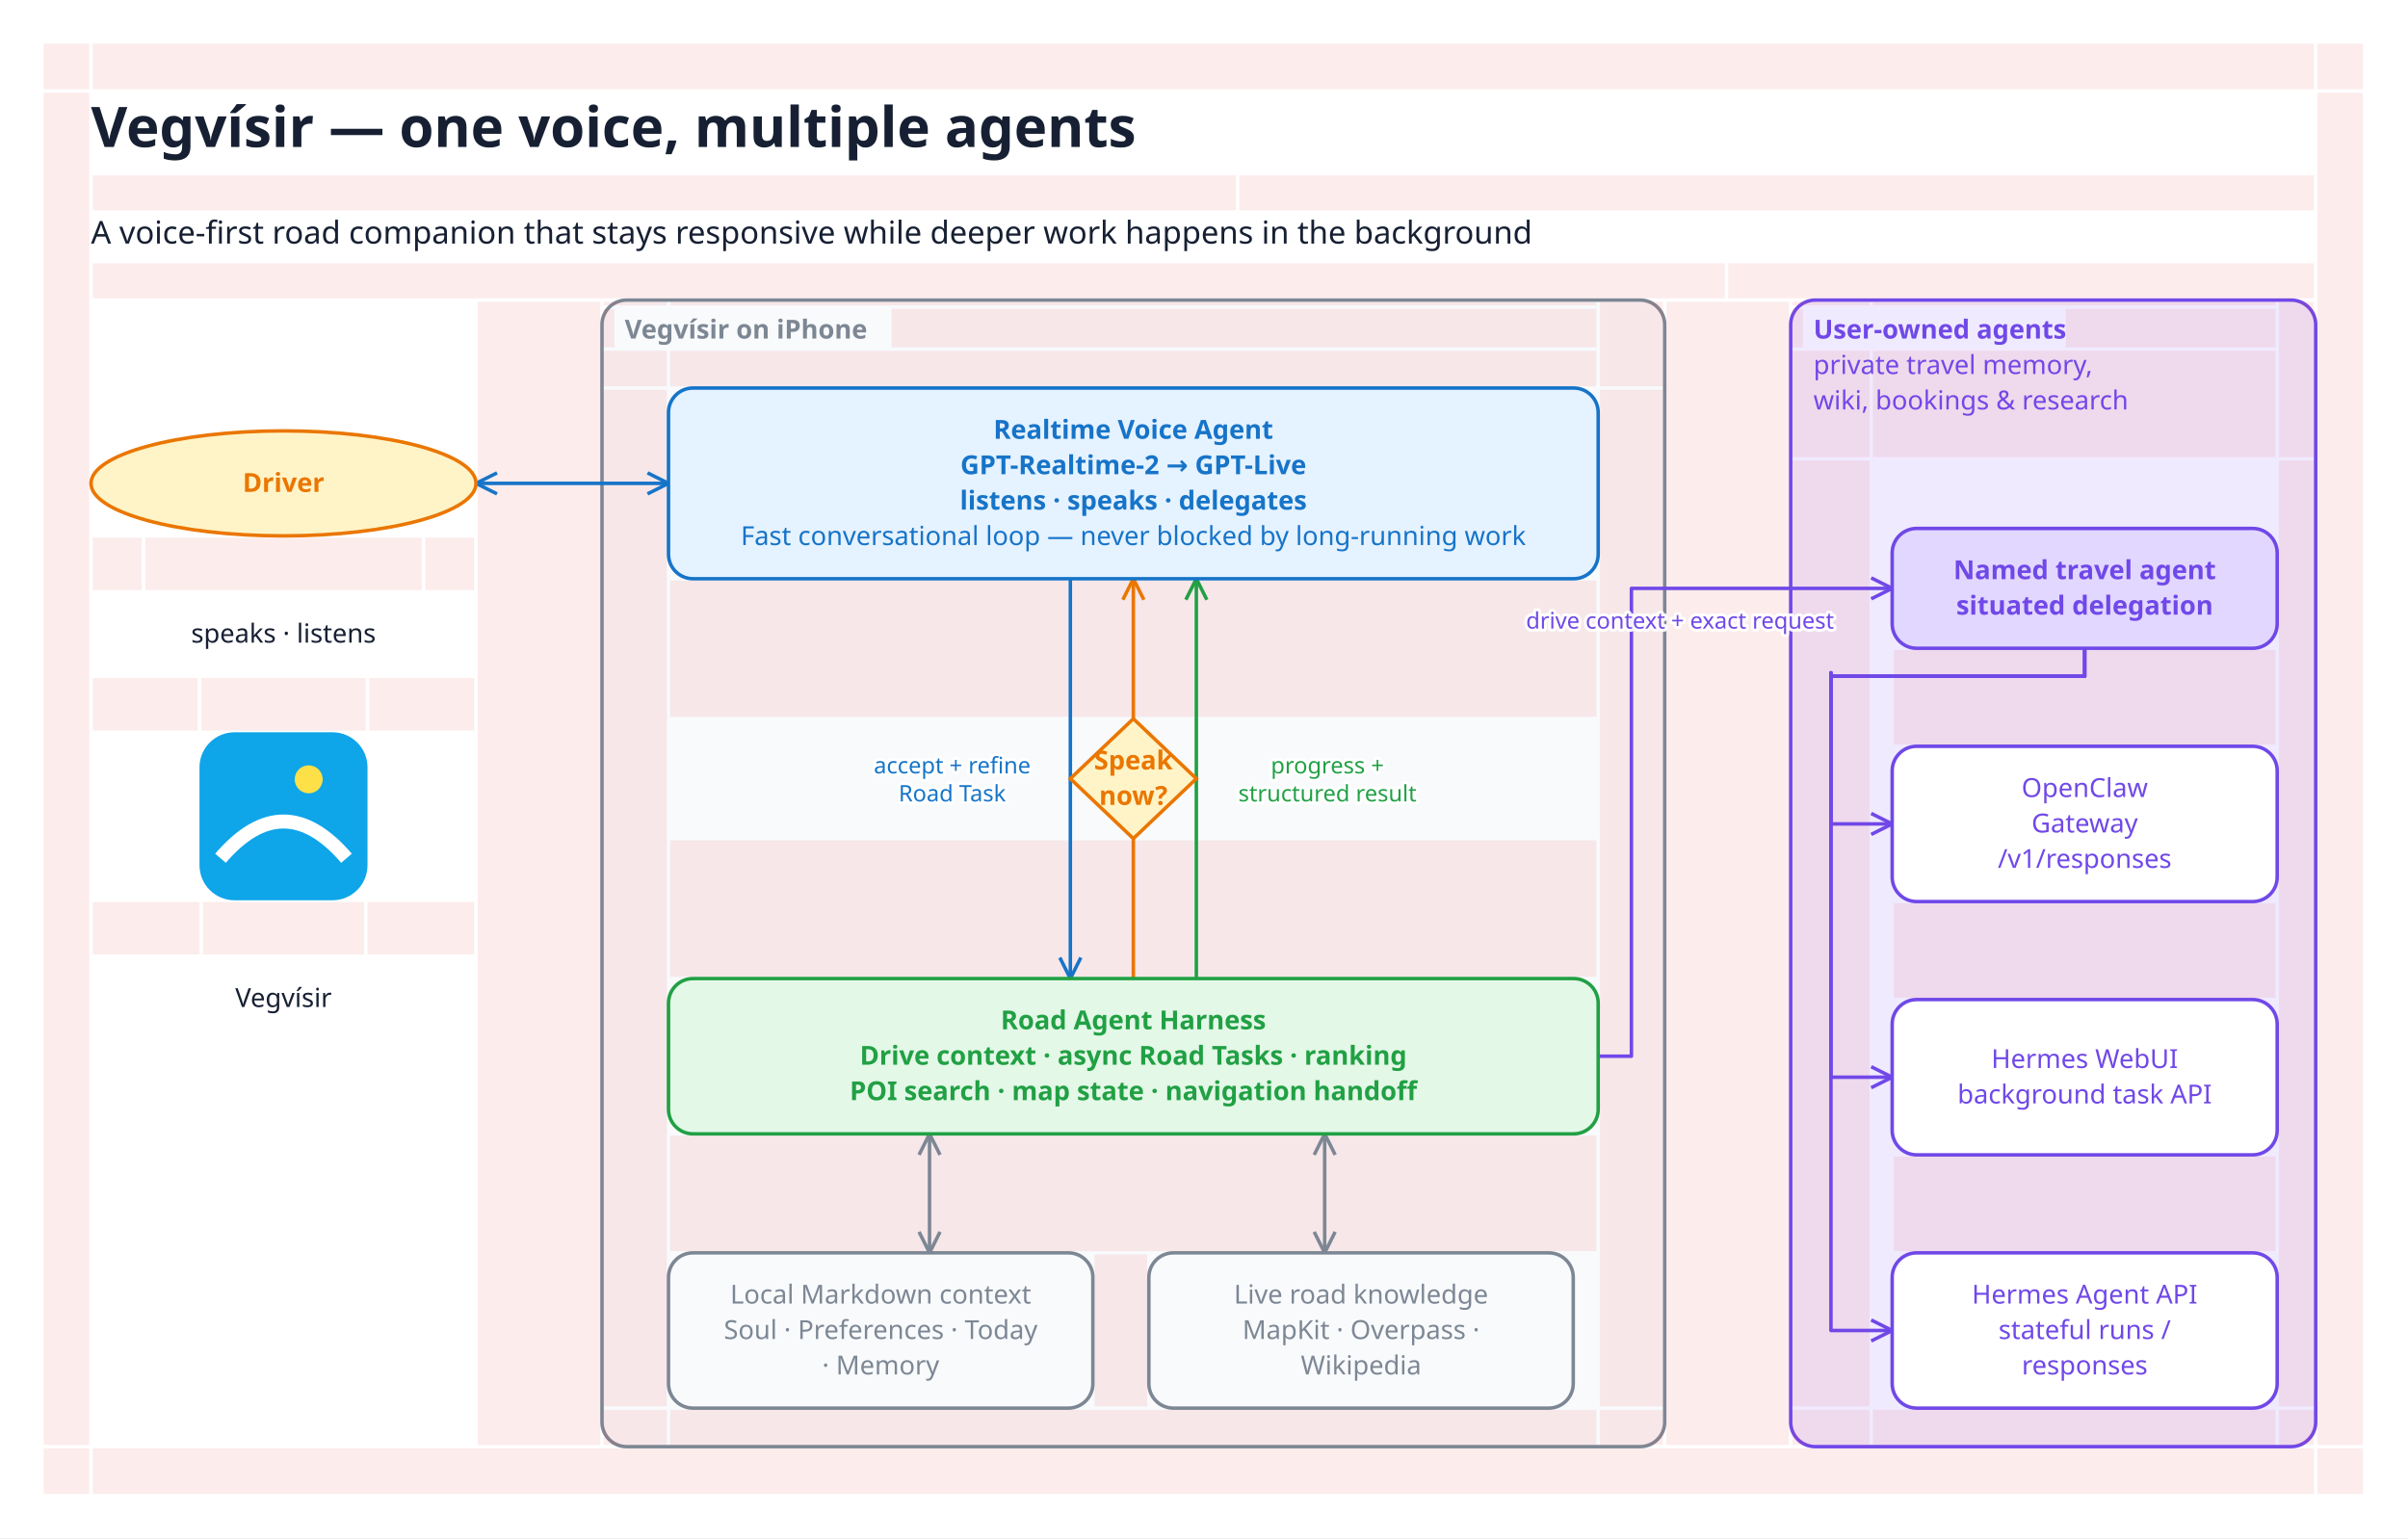
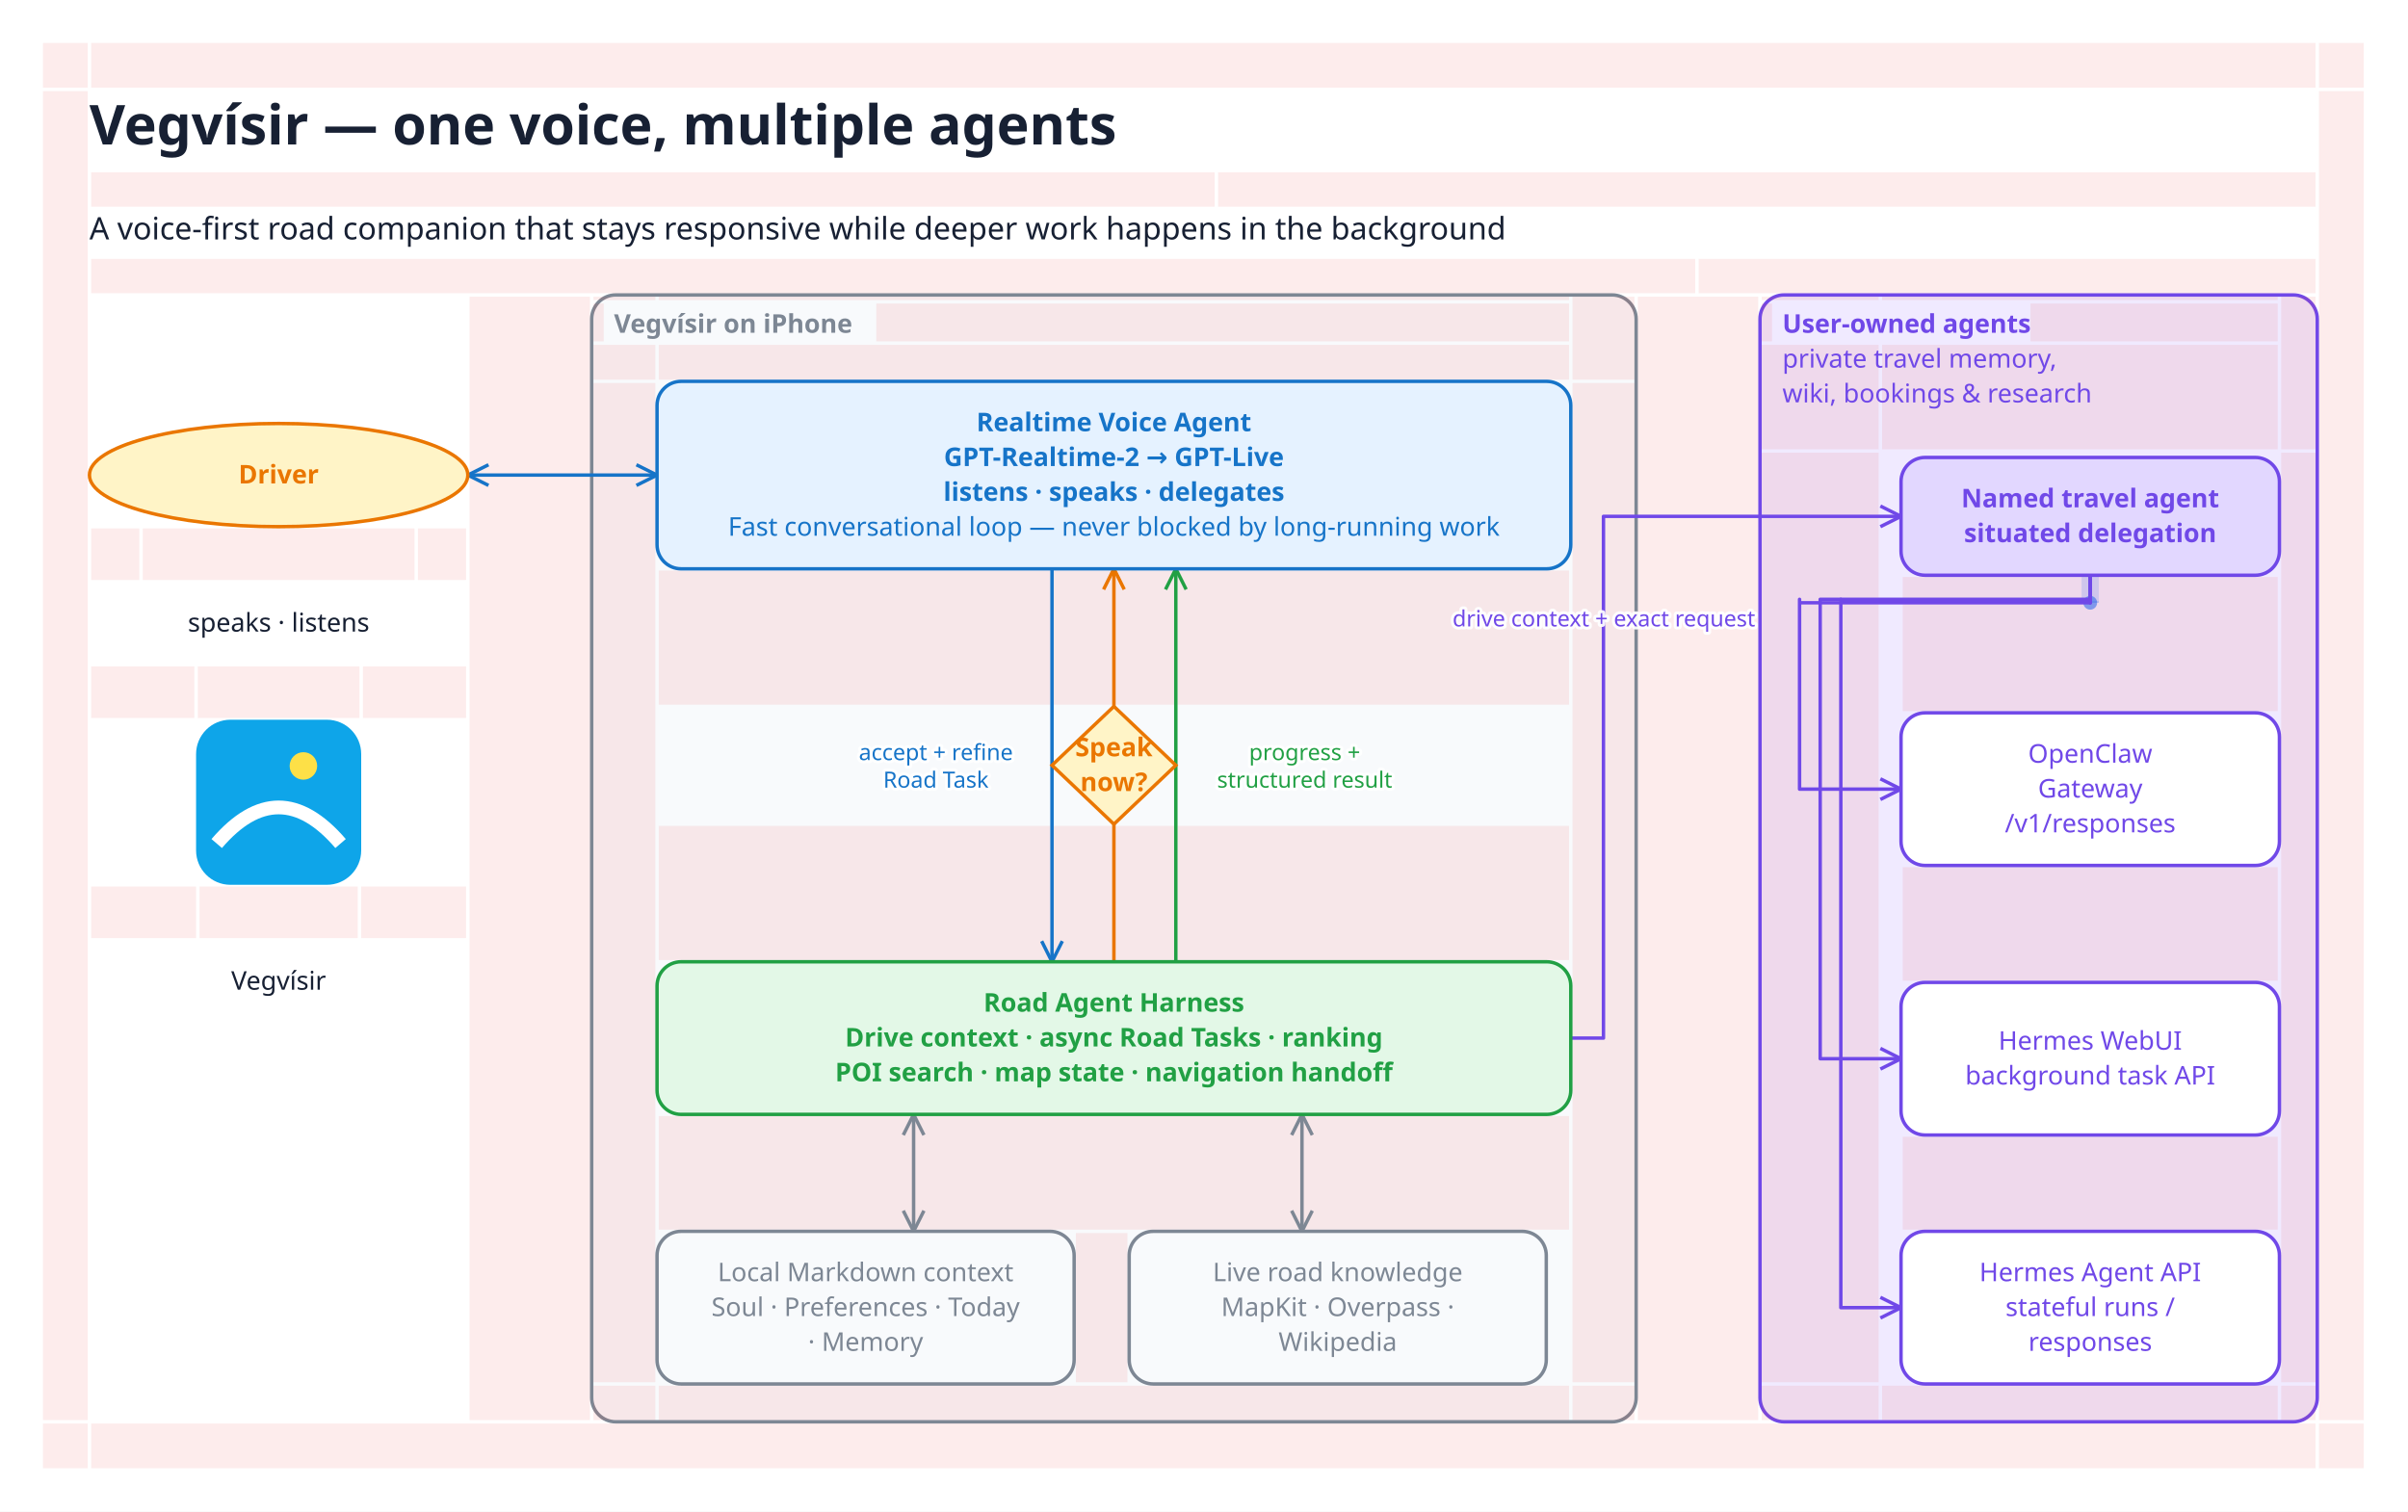
- <svg xmlns="http://www.w3.org/2000/svg" width="1376" height="879" viewBox="0 0 1376 879" role="img" aria-label="vegvisir-voice-agents">
+ <svg xmlns="http://www.w3.org/2000/svg" width="1400" height="879" viewBox="0 0 1400 879" role="img" aria-label="vegvisir-voice-agents">
  <rect width="100%" height="100%" fill="#ffffff" />
  <g id="boundaries">
    <rect x="344" y="171.5" width="607.25" height="655.25" rx="14" fill="#f8fafc" stroke="#7d8794" stroke-width="2" />
-     <rect x="1023.25" y="171.5" width="300" height="655.25" rx="14" fill="#f0eaff" stroke="#7048e8" stroke-width="2" />
+     <rect x="1023.25" y="171.5" width="324" height="655.25" rx="14" fill="#f0eaff" stroke="#7048e8" stroke-width="2" />
  </g>
  <g id="routing-regions">
-     <rect data-routing-region="mesh:padding:$root:top" data-region-kind="padding" data-materialized="false" data-authored="false" x="53" y="25" width="1269.25" height="26" fill="#ef4444" fill-opacity="0.1" />
-     <rect data-routing-region="mesh:padding:$root:right" data-region-kind="padding" data-materialized="false" data-authored="false" x="1324.25" y="53" width="26" height="772.75" fill="#ef4444" fill-opacity="0.1" />
-     <rect data-routing-region="mesh:padding:$root:bottom" data-region-kind="padding" data-materialized="false" data-authored="false" x="53" y="827.75" width="1269.25" height="26" fill="#ef4444" fill-opacity="0.1" />
+     <rect data-routing-region="mesh:padding:$root:top" data-region-kind="padding" data-materialized="false" data-authored="false" x="53" y="25" width="1293.25" height="26" fill="#ef4444" fill-opacity="0.1" />
+     <rect data-routing-region="mesh:padding:$root:right" data-region-kind="padding" data-materialized="false" data-authored="false" x="1348.25" y="53" width="26" height="772.75" fill="#ef4444" fill-opacity="0.1" />
+     <rect data-routing-region="mesh:padding:$root:bottom" data-region-kind="padding" data-materialized="false" data-authored="false" x="53" y="827.75" width="1293.25" height="26" fill="#ef4444" fill-opacity="0.1" />
    <rect data-routing-region="mesh:padding:$root:left" data-region-kind="padding" data-materialized="false" data-authored="false" x="25" y="53" width="26" height="772.75" fill="#ef4444" fill-opacity="0.1" />
    <rect data-routing-region="mesh:corner:$root:top-left" data-region-kind="corner" data-materialized="true" data-authored="false" x="25" y="25" width="26" height="26" fill="#ef4444" fill-opacity="0.1" />
-     <rect data-routing-region="mesh:corner:$root:top-right" data-region-kind="corner" data-materialized="true" data-authored="false" x="1324.25" y="25" width="26" height="26" fill="#ef4444" fill-opacity="0.1" />
-     <rect data-routing-region="mesh:corner:$root:bottom-right" data-region-kind="corner" data-materialized="true" data-authored="false" x="1324.25" y="827.75" width="26" height="26" fill="#ef4444" fill-opacity="0.1" />
+     <rect data-routing-region="mesh:corner:$root:top-right" data-region-kind="corner" data-materialized="true" data-authored="false" x="1348.25" y="25" width="26" height="26" fill="#ef4444" fill-opacity="0.1" />
+     <rect data-routing-region="mesh:corner:$root:bottom-right" data-region-kind="corner" data-materialized="true" data-authored="false" x="1348.25" y="827.75" width="26" height="26" fill="#ef4444" fill-opacity="0.1" />
    <rect data-routing-region="mesh:corner:$root:bottom-left" data-region-kind="corner" data-materialized="true" data-authored="false" x="25" y="827.75" width="26" height="26" fill="#ef4444" fill-opacity="0.1" />
    <rect data-routing-region="mesh:gap:$root:0" data-region-kind="gap" data-materialized="false" data-authored="false" x="53" y="100.2" width="653.2" height="20" fill="#ef4444" fill-opacity="0.1" />
-     <rect data-routing-region="mesh:gap:$root:0:access-0" data-region-kind="gap" data-materialized="false" data-authored="false" x="708.2" y="100.2" width="614.05" height="20" fill="#ef4444" fill-opacity="0.1" />
+     <rect data-routing-region="mesh:gap:$root:0:access-0" data-region-kind="gap" data-materialized="false" data-authored="false" x="708.2" y="100.2" width="638.05" height="20" fill="#ef4444" fill-opacity="0.1" />
    <rect data-routing-region="mesh:gap:$root:1" data-region-kind="gap" data-materialized="false" data-authored="false" x="53" y="150.5" width="932.6" height="20" fill="#ef4444" fill-opacity="0.1" />
-     <rect data-routing-region="mesh:gap:$root:1:access-0" data-region-kind="gap" data-materialized="false" data-authored="false" x="987.6" y="150.5" width="334.65" height="20" fill="#ef4444" fill-opacity="0.1" />
+     <rect data-routing-region="mesh:gap:$root:1:access-0" data-region-kind="gap" data-materialized="false" data-authored="false" x="987.6" y="150.5" width="358.65" height="20" fill="#ef4444" fill-opacity="0.1" />
    <rect data-routing-region="mesh:gap:system:0" data-region-kind="gap" data-materialized="true" data-authored="false" x="273" y="172.5" width="70" height="653.25" fill="#ef4444" fill-opacity="0.1" />
    <rect data-routing-region="mesh:gap:system:1" data-region-kind="gap" data-materialized="true" data-authored="false" x="952.25" y="172.5" width="70" height="653.25" fill="#ef4444" fill-opacity="0.1" />
    <rect data-routing-region="mesh:gap:system/driver-column:0" data-region-kind="gap" data-materialized="false" data-authored="false" x="83" y="307.25" width="158" height="30" fill="#ef4444" fill-opacity="0.1" />
    <rect data-routing-region="mesh:gap:system/driver-column:0:access-0" data-region-kind="gap" data-materialized="false" data-authored="false" x="53" y="307.25" width="28" height="30" fill="#ef4444" fill-opacity="0.1" />
    <rect data-routing-region="mesh:gap:system/driver-column:0:access-1" data-region-kind="gap" data-materialized="false" data-authored="false" x="243" y="307.25" width="28" height="30" fill="#ef4444" fill-opacity="0.1" />
    <rect data-routing-region="mesh:gap:system/driver-column:1" data-region-kind="gap" data-materialized="false" data-authored="false" x="115" y="387.5" width="94" height="30" fill="#ef4444" fill-opacity="0.1" />
    <rect data-routing-region="mesh:gap:system/driver-column:1:access-0" data-region-kind="gap" data-materialized="false" data-authored="false" x="53" y="387.5" width="60" height="30" fill="#ef4444" fill-opacity="0.1" />
    <rect data-routing-region="mesh:gap:system/driver-column:1:access-1" data-region-kind="gap" data-materialized="false" data-authored="false" x="211" y="387.5" width="60" height="30" fill="#ef4444" fill-opacity="0.1" />
    <rect data-routing-region="mesh:gap:system/driver-column:2" data-region-kind="gap" data-materialized="false" data-authored="false" x="116" y="515.5" width="92" height="30" fill="#ef4444" fill-opacity="0.1" />
    <rect data-routing-region="mesh:gap:system/driver-column:2:access-0" data-region-kind="gap" data-materialized="false" data-authored="false" x="53" y="515.5" width="61" height="30" fill="#ef4444" fill-opacity="0.1" />
    <rect data-routing-region="mesh:gap:system/driver-column:2:access-1" data-region-kind="gap" data-materialized="false" data-authored="false" x="210" y="515.5" width="61" height="30" fill="#ef4444" fill-opacity="0.1" />
    <rect data-routing-region="mesh:padding:system/phone:top:part-0" data-region-kind="padding" data-materialized="false" data-authored="false" x="383" y="172.5" width="529.25" height="2" fill="#ef4444" fill-opacity="0.1" />
    <rect data-routing-region="mesh:padding:system/phone:top:part-1" data-region-kind="padding" data-materialized="false" data-authored="false" x="383" y="200.5" width="529.25" height="20.25" fill="#ef4444" fill-opacity="0.1" />
    <rect data-routing-region="mesh:padding:system/phone:top:part-2" data-region-kind="padding" data-materialized="false" data-authored="false" x="509.5" y="176.5" width="402.75" height="22" fill="#ef4444" fill-opacity="0.1" />
    <rect data-routing-region="mesh:padding:system/phone:right" data-region-kind="padding" data-materialized="true" data-authored="false" x="914.25" y="222.75" width="36" height="581" fill="#ef4444" fill-opacity="0.1" />
    <rect data-routing-region="mesh:padding:system/phone:bottom" data-region-kind="padding" data-materialized="false" data-authored="false" x="383" y="805.75" width="529.25" height="20" fill="#ef4444" fill-opacity="0.1" />
    <rect data-routing-region="mesh:padding:system/phone:left" data-region-kind="padding" data-materialized="true" data-authored="false" x="345" y="222.75" width="36" height="581" fill="#ef4444" fill-opacity="0.1" />
    <rect data-routing-region="mesh:corner:system/phone:top-left:part-0" data-region-kind="corner" data-materialized="true" data-authored="false" x="345" y="172.5" width="36" height="2" fill="#ef4444" fill-opacity="0.1" />
    <rect data-routing-region="mesh:corner:system/phone:top-left:part-1" data-region-kind="corner" data-materialized="true" data-authored="false" x="345" y="200.5" width="36" height="20.25" fill="#ef4444" fill-opacity="0.1" />
    <rect data-routing-region="mesh:corner:system/phone:top-left:part-2" data-region-kind="corner" data-materialized="true" data-authored="false" x="345" y="176.5" width="6" height="22" fill="#ef4444" fill-opacity="0.1" />
    <rect data-routing-region="mesh:corner:system/phone:top-right" data-region-kind="corner" data-materialized="true" data-authored="false" x="914.25" y="172.5" width="36" height="48.25" fill="#ef4444" fill-opacity="0.1" />
    <rect data-routing-region="mesh:corner:system/phone:bottom-right" data-region-kind="corner" data-materialized="true" data-authored="false" x="914.25" y="805.75" width="36" height="20" fill="#ef4444" fill-opacity="0.1" />
    <rect data-routing-region="mesh:corner:system/phone:bottom-left" data-region-kind="corner" data-materialized="true" data-authored="false" x="345" y="805.75" width="36" height="20" fill="#ef4444" fill-opacity="0.1" />
    <rect data-routing-region="mesh:gap:system/phone:0" data-region-kind="gap" data-materialized="true" data-authored="false" x="612.625" y="331.75" width="70" height="78" fill="#ef4444" fill-opacity="0.1" />
    <rect data-routing-region="mesh:gap:system/phone:0:access-0" data-region-kind="gap" data-materialized="false" data-authored="false" x="383" y="331.75" width="227.625" height="78" fill="#ef4444" fill-opacity="0.1" />
    <rect data-routing-region="mesh:gap:system/phone:0:access-1" data-region-kind="gap" data-materialized="false" data-authored="false" x="684.625" y="331.75" width="227.625" height="78" fill="#ef4444" fill-opacity="0.1" />
    <rect data-routing-region="mesh:gap:system/phone:1" data-region-kind="gap" data-materialized="true" data-authored="false" x="612.625" y="480.25" width="70" height="78" fill="#ef4444" fill-opacity="0.1" />
    <rect data-routing-region="mesh:gap:system/phone:1:access-0" data-region-kind="gap" data-materialized="false" data-authored="false" x="383" y="480.25" width="227.625" height="78" fill="#ef4444" fill-opacity="0.1" />
    <rect data-routing-region="mesh:gap:system/phone:1:access-1" data-region-kind="gap" data-materialized="false" data-authored="false" x="684.625" y="480.25" width="227.625" height="78" fill="#ef4444" fill-opacity="0.1" />
    <rect data-routing-region="mesh:gap:system/phone:2" data-region-kind="gap" data-materialized="true" data-authored="false" x="383" y="649" width="529.25" height="66" fill="#ef4444" fill-opacity="0.1" />
    <rect data-routing-region="mesh:gap:system/phone/knowledge:0" data-region-kind="gap" data-materialized="false" data-authored="false" x="625.5" y="717" width="30" height="86.75" fill="#ef4444" fill-opacity="0.1" />
-     <rect data-routing-region="mesh:padding:system/user-owned:top:part-0" data-region-kind="padding" data-materialized="false" data-authored="false" x="1070.25" y="172.5" width="230" height="2" fill="#ef4444" fill-opacity="0.1" />
-     <rect data-routing-region="mesh:padding:system/user-owned:top:part-1" data-region-kind="padding" data-materialized="false" data-authored="false" x="1070.25" y="200.5" width="230" height="60.75" fill="#ef4444" fill-opacity="0.1" />
-     <rect data-routing-region="mesh:padding:system/user-owned:top:part-2" data-region-kind="padding" data-materialized="false" data-authored="false" x="1180.5" y="176.5" width="119.75" height="22" fill="#ef4444" fill-opacity="0.1" />
-     <rect data-routing-region="mesh:padding:system/user-owned:right" data-region-kind="padding" data-materialized="false" data-authored="false" x="1302.25" y="263.25" width="20" height="540.5" fill="#ef4444" fill-opacity="0.1" />
-     <rect data-routing-region="mesh:padding:system/user-owned:bottom" data-region-kind="padding" data-materialized="false" data-authored="false" x="1070.25" y="805.75" width="230" height="20" fill="#ef4444" fill-opacity="0.1" />
-     <rect data-routing-region="mesh:padding:system/user-owned:left" data-region-kind="padding" data-materialized="true" data-authored="false" x="1024.25" y="263.25" width="44" height="540.5" fill="#ef4444" fill-opacity="0.1" />
-     <rect data-routing-region="mesh:corner:system/user-owned:top-left:part-0" data-region-kind="corner" data-materialized="true" data-authored="false" x="1024.25" y="172.5" width="44" height="2" fill="#ef4444" fill-opacity="0.1" />
-     <rect data-routing-region="mesh:corner:system/user-owned:top-left:part-1" data-region-kind="corner" data-materialized="true" data-authored="false" x="1024.25" y="200.5" width="44" height="60.75" fill="#ef4444" fill-opacity="0.1" />
+     <rect data-routing-region="mesh:padding:system/user-owned:top:part-0" data-region-kind="padding" data-materialized="false" data-authored="false" x="1094.25" y="172.5" width="230" height="2" fill="#ef4444" fill-opacity="0.1" />
+     <rect data-routing-region="mesh:padding:system/user-owned:top:part-1" data-region-kind="padding" data-materialized="false" data-authored="false" x="1094.25" y="200.5" width="230" height="60.75" fill="#ef4444" fill-opacity="0.1" />
+     <rect data-routing-region="mesh:padding:system/user-owned:top:part-2" data-region-kind="padding" data-materialized="false" data-authored="false" x="1180.5" y="176.5" width="143.75" height="22" fill="#ef4444" fill-opacity="0.1" />
+     <rect data-routing-region="mesh:padding:system/user-owned:right" data-region-kind="padding" data-materialized="false" data-authored="false" x="1326.25" y="263.25" width="20" height="540.5" fill="#ef4444" fill-opacity="0.1" />
+     <rect data-routing-region="mesh:padding:system/user-owned:bottom" data-region-kind="padding" data-materialized="false" data-authored="false" x="1094.25" y="805.75" width="230" height="20" fill="#ef4444" fill-opacity="0.1" />
+     <rect data-routing-region="mesh:padding:system/user-owned:left" data-region-kind="padding" data-materialized="true" data-authored="false" x="1024.25" y="263.25" width="68" height="540.5" fill="#ef4444" fill-opacity="0.1" />
+     <rect data-routing-region="mesh:corner:system/user-owned:top-left:part-0" data-region-kind="corner" data-materialized="true" data-authored="false" x="1024.25" y="172.5" width="68" height="2" fill="#ef4444" fill-opacity="0.1" />
+     <rect data-routing-region="mesh:corner:system/user-owned:top-left:part-1" data-region-kind="corner" data-materialized="true" data-authored="false" x="1024.25" y="200.5" width="68" height="60.75" fill="#ef4444" fill-opacity="0.1" />
    <rect data-routing-region="mesh:corner:system/user-owned:top-left:part-2" data-region-kind="corner" data-materialized="true" data-authored="false" x="1024.25" y="176.5" width="6" height="22" fill="#ef4444" fill-opacity="0.1" />
-     <rect data-routing-region="mesh:corner:system/user-owned:top-right" data-region-kind="corner" data-materialized="true" data-authored="false" x="1302.25" y="172.5" width="20" height="88.75" fill="#ef4444" fill-opacity="0.1" />
-     <rect data-routing-region="mesh:corner:system/user-owned:bottom-right" data-region-kind="corner" data-materialized="true" data-authored="false" x="1302.25" y="805.75" width="20" height="20" fill="#ef4444" fill-opacity="0.1" />
-     <rect data-routing-region="mesh:corner:system/user-owned:bottom-left" data-region-kind="corner" data-materialized="true" data-authored="false" x="1024.25" y="805.75" width="44" height="20" fill="#ef4444" fill-opacity="0.1" />
-     <rect data-routing-region="mesh:gap:system/user-owned:0" data-region-kind="gap" data-materialized="true" data-authored="false" x="1082.25" y="371.5" width="218" height="54" fill="#ef4444" fill-opacity="0.1" />
-     <rect data-routing-region="mesh:gap:system/user-owned:1" data-region-kind="gap" data-materialized="true" data-authored="false" x="1082.25" y="516.25" width="218" height="54" fill="#ef4444" fill-opacity="0.1" />
-     <rect data-routing-region="mesh:gap:system/user-owned:2" data-region-kind="gap" data-materialized="true" data-authored="false" x="1082.25" y="661" width="218" height="54" fill="#ef4444" fill-opacity="0.1" />
+     <rect data-routing-region="mesh:corner:system/user-owned:top-right" data-region-kind="corner" data-materialized="true" data-authored="false" x="1326.25" y="172.5" width="20" height="88.75" fill="#ef4444" fill-opacity="0.1" />
+     <rect data-routing-region="mesh:corner:system/user-owned:bottom-right" data-region-kind="corner" data-materialized="true" data-authored="false" x="1326.25" y="805.75" width="20" height="20" fill="#ef4444" fill-opacity="0.1" />
+     <rect data-routing-region="mesh:corner:system/user-owned:bottom-left" data-region-kind="corner" data-materialized="true" data-authored="false" x="1024.25" y="805.75" width="68" height="20" fill="#ef4444" fill-opacity="0.1" />
+     <rect data-routing-region="mesh:gap:system/user-owned:0" data-region-kind="gap" data-materialized="true" data-authored="false" x="1106.25" y="335.5" width="218" height="78" fill="#ef4444" fill-opacity="0.1" />
+     <rect data-routing-region="mesh:gap:system/user-owned:1" data-region-kind="gap" data-materialized="true" data-authored="false" x="1106.25" y="504.25" width="218" height="66" fill="#ef4444" fill-opacity="0.1" />
+     <rect data-routing-region="mesh:gap:system/user-owned:2" data-region-kind="gap" data-materialized="true" data-authored="false" x="1106.25" y="661" width="218" height="54" fill="#ef4444" fill-opacity="0.1" />
+   </g>
+   <g id="sharing-debug">
+     <g data-share-group="port:system/user-owned/travel-agent:tools" data-share-mode="merge" data-share-lanes="1">
+       <circle data-merge-pin="true" cx="1215.25" cy="350.5" r="4" fill="#2563eb" fill-opacity="0.55" />
+       <line data-authorized-shared-run="true" x1="1215.25" y1="334.5" x2="1215.25" y2="350.5" stroke="#2563eb" stroke-width="10" stroke-opacity="0.16" />
+       <line data-authorized-shared-run="true" x1="1215.25" y1="350.5" x2="1215.25" y2="349.5" stroke="#2563eb" stroke-width="10" stroke-opacity="0.16" />
+     </g>
  </g>
  <g id="corridor-dividers" />
  <g id="lines">
    <g data-line="accept-road-task">
      <polyline points="611.625,330.75 611.625,559.25" fill="none" stroke="#1674c8" stroke-width="2" stroke-linejoin="round" stroke-linecap="round" />
      <path d="M 605.625 547.25 L 611.625 559.25 L 617.625 547.25" fill="none" stroke="#1674c8" stroke-width="2" stroke-linejoin="round" />
    </g>
    <g data-line="speak">
      <polyline points="647.625,559.25 647.625,370.75 647.625,445 647.625,330.75" fill="none" stroke="#ea7600" stroke-width="2" stroke-linejoin="round" stroke-linecap="round" />
      <path d="M 653.625 342.75 L 647.625 330.75 L 641.625 342.75" fill="none" stroke="#ea7600" stroke-width="2" stroke-linejoin="round" />
    </g>
    <g data-line="progress">
      <polyline points="683.625,559.25 683.625,330.75" fill="none" stroke="#21a044" stroke-width="2" stroke-linejoin="round" stroke-linecap="round" />
      <path d="M 689.625 342.75 L 683.625 330.75 L 677.625 342.75" fill="none" stroke="#21a044" stroke-width="2" stroke-linejoin="round" />
    </g>
    <g data-line="local-memory">
      <polyline points="531.167,648 531.167,716" fill="none" stroke="#7d8794" stroke-width="2" stroke-linejoin="round" stroke-linecap="round" />
      <path d="M 537.167 660 L 531.167 648 L 525.167 660" fill="none" stroke="#7d8794" stroke-width="2" stroke-linejoin="round" />
      <path d="M 525.167 704 L 531.167 716 L 537.167 704" fill="none" stroke="#7d8794" stroke-width="2" stroke-linejoin="round" />
    </g>
    <g data-line="live-knowledge">
      <polyline points="756.958,648 756.958,716" fill="none" stroke="#7d8794" stroke-width="2" stroke-linejoin="round" stroke-linecap="round" />
      <path d="M 762.958 660 L 756.958 648 L 750.958 660" fill="none" stroke="#7d8794" stroke-width="2" stroke-linejoin="round" />
      <path d="M 750.958 704 L 756.958 716 L 762.958 704" fill="none" stroke="#7d8794" stroke-width="2" stroke-linejoin="round" />
    </g>
    <g data-line="to-openclaw">
-       <polyline points="1191.25,370.5 1191.25,386.5 1046.25,386.5 1046.25,384.5 1046.25,470.875 1081.25,470.875" fill="none" stroke="#7048e8" stroke-width="2" stroke-linejoin="round" stroke-linecap="round" />
-       <path d="M 1069.25 476.875 L 1081.25 470.875 L 1069.25 464.875" fill="none" stroke="#7048e8" stroke-width="2" stroke-linejoin="round" />
+       <polyline points="1215.25,334.5 1215.25,350.5 1046.25,350.5 1046.25,348.5 1046.25,458.875 1105.25,458.875" fill="none" stroke="#7048e8" stroke-width="2" stroke-linejoin="round" stroke-linecap="round" />
+       <path d="M 1093.25 464.875 L 1105.25 458.875 L 1093.25 452.875" fill="none" stroke="#7048e8" stroke-width="2" stroke-linejoin="round" />
    </g>
    <g data-line="to-hermes-webui">
-       <polyline points="1191.25,370.5 1191.25,386.5 1046.25,386.5 1046.25,384.5 1046.25,615.625 1081.25,615.625" fill="none" stroke="#7048e8" stroke-width="2" stroke-linejoin="round" stroke-linecap="round" />
-       <path d="M 1069.25 621.625 L 1081.25 615.625 L 1069.25 609.625" fill="none" stroke="#7048e8" stroke-width="2" stroke-linejoin="round" />
+       <polyline points="1215.25,334.5 1215.25,350.5 1215.25,348.5 1058.25,348.5 1058.25,615.625 1105.25,615.625" fill="none" stroke="#7048e8" stroke-width="2" stroke-linejoin="round" stroke-linecap="round" />
+       <path d="M 1093.25 621.625 L 1105.25 615.625 L 1093.25 609.625" fill="none" stroke="#7048e8" stroke-width="2" stroke-linejoin="round" />
    </g>
    <g data-line="to-hermes-api">
-       <polyline points="1191.25,370.5 1191.25,386.5 1046.25,386.5 1046.25,384.5 1046.25,760.375 1081.25,760.375" fill="none" stroke="#7048e8" stroke-width="2" stroke-linejoin="round" stroke-linecap="round" />
-       <path d="M 1069.25 766.375 L 1081.25 760.375 L 1069.25 754.375" fill="none" stroke="#7048e8" stroke-width="2" stroke-linejoin="round" />
+       <polyline points="1215.25,334.5 1215.25,350.5 1215.25,349.5 1070.25,349.5 1070.25,348.5 1070.25,760.375 1105.25,760.375" fill="none" stroke="#7048e8" stroke-width="2" stroke-linejoin="round" stroke-linecap="round" />
+       <path d="M 1093.25 766.375 L 1105.25 760.375 L 1093.25 754.375" fill="none" stroke="#7048e8" stroke-width="2" stroke-linejoin="round" />
    </g>
    <g data-line="driver-conversation">
      <polyline points="272,276.25 382,276.25" fill="none" stroke="#1674c8" stroke-width="2" stroke-linejoin="round" stroke-linecap="round" />
      <path d="M 284 270.25 L 272 276.25 L 284 282.25" fill="none" stroke="#1674c8" stroke-width="2" stroke-linejoin="round" />
      <path d="M 370 282.25 L 382 276.25 L 370 270.25" fill="none" stroke="#1674c8" stroke-width="2" stroke-linejoin="round" />
    </g>
    <g data-line="remote-delegation">
-       <polyline points="913.25,603.625 932.25,603.625 932.25,336.25 1081.25,336.25" fill="none" stroke="#7048e8" stroke-width="2" stroke-linejoin="round" stroke-linecap="round" />
-       <path d="M 1069.25 342.25 L 1081.25 336.25 L 1069.25 330.25" fill="none" stroke="#7048e8" stroke-width="2" stroke-linejoin="round" />
+       <polyline points="913.25,603.625 932.25,603.625 932.25,300.25 1105.25,300.25" fill="none" stroke="#7048e8" stroke-width="2" stroke-linejoin="round" stroke-linecap="round" />
+       <path d="M 1093.25 306.25 L 1105.25 300.25 L 1093.25 294.25" fill="none" stroke="#7048e8" stroke-width="2" stroke-linejoin="round" />
    </g>
  </g>
  <g id="objects">
    <ellipse cx="162" cy="276.25" rx="110" ry="30" fill="#fff4c7" stroke="#ea7600" stroke-width="2" />
    <g>
      <rect x="114" y="418.5" width="96" height="96" rx="20" fill="#0ea5e9" />
      <path d="M 126 490.5 Q 162 448.5 198 490.5" fill="none" stroke="#fff" stroke-width="8" />
      <circle cx="176.4" cy="445.38" r="8" fill="#fde047" />
    </g>
    <rect x="382" y="221.75" width="531.25" height="109" rx="14" fill="#e5f2ff" stroke="#1674c8" stroke-width="2" />
    <polygon points="647.625,410.75 683.625,445 647.625,479.25 611.625,445" fill="#fff4c7" stroke="#ea7600" stroke-width="2" />
    <rect x="382" y="559.25" width="531.25" height="88.75" rx="14" fill="#e3f8e7" stroke="#21a044" stroke-width="2" />
    <rect x="382" y="716" width="242.5" height="88.75" rx="14" fill="#f8fafc" stroke="#7d8794" stroke-width="2" />
    <rect x="656.5" y="716" width="242.5" height="88.75" rx="14" fill="#f8fafc" stroke="#7d8794" stroke-width="2" />
-     <rect x="1081.25" y="302" width="220" height="68.5" rx="14" fill="#e2d7ff" stroke="#7048e8" stroke-width="2" />
-     <rect x="1081.25" y="426.5" width="220" height="88.75" rx="14" fill="#ffffff" stroke="#7048e8" stroke-width="2" />
-     <rect x="1081.25" y="571.25" width="220" height="88.75" rx="14" fill="#ffffff" stroke="#7048e8" stroke-width="2" />
-     <rect x="1081.25" y="716" width="220" height="88.75" rx="14" fill="#ffffff" stroke="#7048e8" stroke-width="2" />
+     <rect x="1105.25" y="266" width="220" height="68.5" rx="14" fill="#e2d7ff" stroke="#7048e8" stroke-width="2" />
+     <rect x="1105.25" y="414.5" width="220" height="88.75" rx="14" fill="#ffffff" stroke="#7048e8" stroke-width="2" />
+     <rect x="1105.25" y="571.25" width="220" height="88.75" rx="14" fill="#ffffff" stroke="#7048e8" stroke-width="2" />
+     <rect x="1105.25" y="716" width="220" height="88.75" rx="14" fill="#ffffff" stroke="#7048e8" stroke-width="2" />
  </g>
  <g id="ports" />
  <g id="text">
    <text x="52" y="84" text-anchor="start" fill="#172033" font-family="ui-rounded, 'Comic Sans MS', sans-serif" font-size="32" font-weight="700">Vegvísir — one voice, multiple agents</text>
    <text x="52" y="139.2" text-anchor="start" fill="#172033" font-family="ui-rounded, 'Comic Sans MS', sans-serif" font-size="18" font-weight="450">A voice-first road companion that stays responsive while deeper work happens in the background</text>
    <text x="162" y="281.125" text-anchor="middle" fill="#ea7600" font-family="ui-rounded, 'Comic Sans MS', sans-serif" font-size="15" font-weight="700">Driver</text>
    <text x="162" y="367.25" text-anchor="middle" fill="#172033" font-family="ui-rounded, 'Comic Sans MS', sans-serif" font-size="15" font-weight="450">speaks · listens</text>
    <text x="162" y="575.5" text-anchor="middle" fill="#172033" font-family="ui-rounded, 'Comic Sans MS', sans-serif" font-size="15" font-weight="450">Vegvísir</text>
    <text x="357" y="193.5" text-anchor="start" fill="#7d8794" font-family="ui-rounded, 'Comic Sans MS', sans-serif" font-size="15" font-weight="700">Vegvísir on iPhone</text>
    <text x="647.625" y="250.75" text-anchor="middle" fill="#1674c8" font-family="ui-rounded, 'Comic Sans MS', sans-serif" font-size="15" font-weight="700">Realtime Voice Agent</text>
    <text x="647.625" y="271" text-anchor="middle" fill="#1674c8" font-family="ui-rounded, 'Comic Sans MS', sans-serif" font-size="15" font-weight="700">GPT-Realtime-2 → GPT-Live</text>
    <text x="647.625" y="291.25" text-anchor="middle" fill="#1674c8" font-family="ui-rounded, 'Comic Sans MS', sans-serif" font-size="15" font-weight="700">listens · speaks · delegates</text>
    <text x="647.625" y="311.5" text-anchor="middle" fill="#1674c8" font-family="ui-rounded, 'Comic Sans MS', sans-serif" font-size="15" font-weight="450">Fast conversational loop — never blocked by long-running work</text>
    <text x="647.625" y="439.75" text-anchor="middle" fill="#ea7600" font-family="ui-rounded, 'Comic Sans MS', sans-serif" font-size="15" font-weight="700">Speak</text>
    <text x="647.625" y="460" text-anchor="middle" fill="#ea7600" font-family="ui-rounded, 'Comic Sans MS', sans-serif" font-size="15" font-weight="700">now?</text>
    <text x="647.625" y="588.25" text-anchor="middle" fill="#21a044" font-family="ui-rounded, 'Comic Sans MS', sans-serif" font-size="15" font-weight="700">Road Agent Harness</text>
    <text x="647.625" y="608.5" text-anchor="middle" fill="#21a044" font-family="ui-rounded, 'Comic Sans MS', sans-serif" font-size="15" font-weight="700">Drive context · async Road Tasks · ranking</text>
    <text x="647.625" y="628.75" text-anchor="middle" fill="#21a044" font-family="ui-rounded, 'Comic Sans MS', sans-serif" font-size="15" font-weight="700">POI search · map state · navigation handoff</text>
    <text x="503.25" y="745" text-anchor="middle" fill="#7d8794" font-family="ui-rounded, 'Comic Sans MS', sans-serif" font-size="15" font-weight="450">Local Markdown context</text>
    <text x="503.25" y="765.25" text-anchor="middle" fill="#7d8794" font-family="ui-rounded, 'Comic Sans MS', sans-serif" font-size="15" font-weight="450">Soul · Preferences · Today</text>
    <text x="503.25" y="785.5" text-anchor="middle" fill="#7d8794" font-family="ui-rounded, 'Comic Sans MS', sans-serif" font-size="15" font-weight="450">· Memory</text>
    <text x="777.75" y="745" text-anchor="middle" fill="#7d8794" font-family="ui-rounded, 'Comic Sans MS', sans-serif" font-size="15" font-weight="450">Live road knowledge</text>
    <text x="777.75" y="765.25" text-anchor="middle" fill="#7d8794" font-family="ui-rounded, 'Comic Sans MS', sans-serif" font-size="15" font-weight="450">MapKit · Overpass ·</text>
    <text x="777.75" y="785.5" text-anchor="middle" fill="#7d8794" font-family="ui-rounded, 'Comic Sans MS', sans-serif" font-size="15" font-weight="450">Wikipedia</text>
    <text x="1036.25" y="193.5" text-anchor="start" fill="#7048e8" font-family="ui-rounded, 'Comic Sans MS', sans-serif" font-size="15" font-weight="700">User-owned agents</text>
    <text x="1036.25" y="213.75" text-anchor="start" fill="#7048e8" font-family="ui-rounded, 'Comic Sans MS', sans-serif" font-size="15" font-weight="450">private travel memory,</text>
    <text x="1036.25" y="234" text-anchor="start" fill="#7048e8" font-family="ui-rounded, 'Comic Sans MS', sans-serif" font-size="15" font-weight="450">wiki, bookings &amp; research</text>
-     <text x="1191.25" y="331" text-anchor="middle" fill="#7048e8" font-family="ui-rounded, 'Comic Sans MS', sans-serif" font-size="15" font-weight="700">Named travel agent</text>
-     <text x="1191.25" y="351.25" text-anchor="middle" fill="#7048e8" font-family="ui-rounded, 'Comic Sans MS', sans-serif" font-size="15" font-weight="700">situated delegation</text>
-     <text x="1191.25" y="455.5" text-anchor="middle" fill="#7048e8" font-family="ui-rounded, 'Comic Sans MS', sans-serif" font-size="15" font-weight="450">OpenClaw</text>
-     <text x="1191.25" y="475.75" text-anchor="middle" fill="#7048e8" font-family="ui-rounded, 'Comic Sans MS', sans-serif" font-size="15" font-weight="450">Gateway</text>
-     <text x="1191.25" y="496" text-anchor="middle" fill="#7048e8" font-family="ui-rounded, 'Comic Sans MS', sans-serif" font-size="15" font-weight="450">/v1/responses</text>
-     <text x="1191.25" y="610.375" text-anchor="middle" fill="#7048e8" font-family="ui-rounded, 'Comic Sans MS', sans-serif" font-size="15" font-weight="450">Hermes WebUI</text>
-     <text x="1191.25" y="630.625" text-anchor="middle" fill="#7048e8" font-family="ui-rounded, 'Comic Sans MS', sans-serif" font-size="15" font-weight="450">background task API</text>
-     <text x="1191.25" y="745" text-anchor="middle" fill="#7048e8" font-family="ui-rounded, 'Comic Sans MS', sans-serif" font-size="15" font-weight="450">Hermes Agent API</text>
-     <text x="1191.25" y="765.25" text-anchor="middle" fill="#7048e8" font-family="ui-rounded, 'Comic Sans MS', sans-serif" font-size="15" font-weight="450">stateful runs /</text>
-     <text x="1191.25" y="785.5" text-anchor="middle" fill="#7048e8" font-family="ui-rounded, 'Comic Sans MS', sans-serif" font-size="15" font-weight="450">responses</text>
+     <text x="1215.25" y="295" text-anchor="middle" fill="#7048e8" font-family="ui-rounded, 'Comic Sans MS', sans-serif" font-size="15" font-weight="700">Named travel agent</text>
+     <text x="1215.25" y="315.25" text-anchor="middle" fill="#7048e8" font-family="ui-rounded, 'Comic Sans MS', sans-serif" font-size="15" font-weight="700">situated delegation</text>
+     <text x="1215.25" y="443.5" text-anchor="middle" fill="#7048e8" font-family="ui-rounded, 'Comic Sans MS', sans-serif" font-size="15" font-weight="450">OpenClaw</text>
+     <text x="1215.25" y="463.75" text-anchor="middle" fill="#7048e8" font-family="ui-rounded, 'Comic Sans MS', sans-serif" font-size="15" font-weight="450">Gateway</text>
+     <text x="1215.25" y="484" text-anchor="middle" fill="#7048e8" font-family="ui-rounded, 'Comic Sans MS', sans-serif" font-size="15" font-weight="450">/v1/responses</text>
+     <text x="1215.25" y="610.375" text-anchor="middle" fill="#7048e8" font-family="ui-rounded, 'Comic Sans MS', sans-serif" font-size="15" font-weight="450">Hermes WebUI</text>
+     <text x="1215.25" y="630.625" text-anchor="middle" fill="#7048e8" font-family="ui-rounded, 'Comic Sans MS', sans-serif" font-size="15" font-weight="450">background task API</text>
+     <text x="1215.25" y="745" text-anchor="middle" fill="#7048e8" font-family="ui-rounded, 'Comic Sans MS', sans-serif" font-size="15" font-weight="450">Hermes Agent API</text>
+     <text x="1215.25" y="765.25" text-anchor="middle" fill="#7048e8" font-family="ui-rounded, 'Comic Sans MS', sans-serif" font-size="15" font-weight="450">stateful runs /</text>
+     <text x="1215.25" y="785.5" text-anchor="middle" fill="#7048e8" font-family="ui-rounded, 'Comic Sans MS', sans-serif" font-size="15" font-weight="450">responses</text>
    <g data-line-label="accept-road-task">
      <text x="544.125" y="442" text-anchor="middle" font-family="ui-rounded, sans-serif" font-size="13" fill="#1674c8" stroke="#ffffff" stroke-opacity=".92" stroke-width="3.5" stroke-linejoin="round" paint-order="stroke fill">accept + refine</text>
      <text x="544.125" y="458" text-anchor="middle" font-family="ui-rounded, sans-serif" font-size="13" fill="#1674c8" stroke="#ffffff" stroke-opacity=".92" stroke-width="3.5" stroke-linejoin="round" paint-order="stroke fill">Road Task</text>
    </g>
    <g data-line-label="progress">
      <text x="758.525" y="442" text-anchor="middle" font-family="ui-rounded, sans-serif" font-size="13" fill="#21a044" stroke="#ffffff" stroke-opacity=".92" stroke-width="3.5" stroke-linejoin="round" paint-order="stroke fill">progress +</text>
      <text x="758.525" y="458" text-anchor="middle" font-family="ui-rounded, sans-serif" font-size="13" fill="#21a044" stroke="#ffffff" stroke-opacity=".92" stroke-width="3.5" stroke-linejoin="round" paint-order="stroke fill">structured result</text>
    </g>
    <g data-line-label="remote-delegation">
-       <text x="960" y="359.25" text-anchor="middle" font-family="ui-rounded, sans-serif" font-size="13" fill="#7048e8" stroke="#ffffff" stroke-opacity=".92" stroke-width="3.5" stroke-linejoin="round" paint-order="stroke fill">drive context + exact request</text>
+       <text x="932.5" y="364.25" text-anchor="middle" font-family="ui-rounded, sans-serif" font-size="13" fill="#7048e8" stroke="#ffffff" stroke-opacity=".92" stroke-width="3.5" stroke-linejoin="round" paint-order="stroke fill">drive context + exact request</text>
    </g>
  </g>
</svg>
